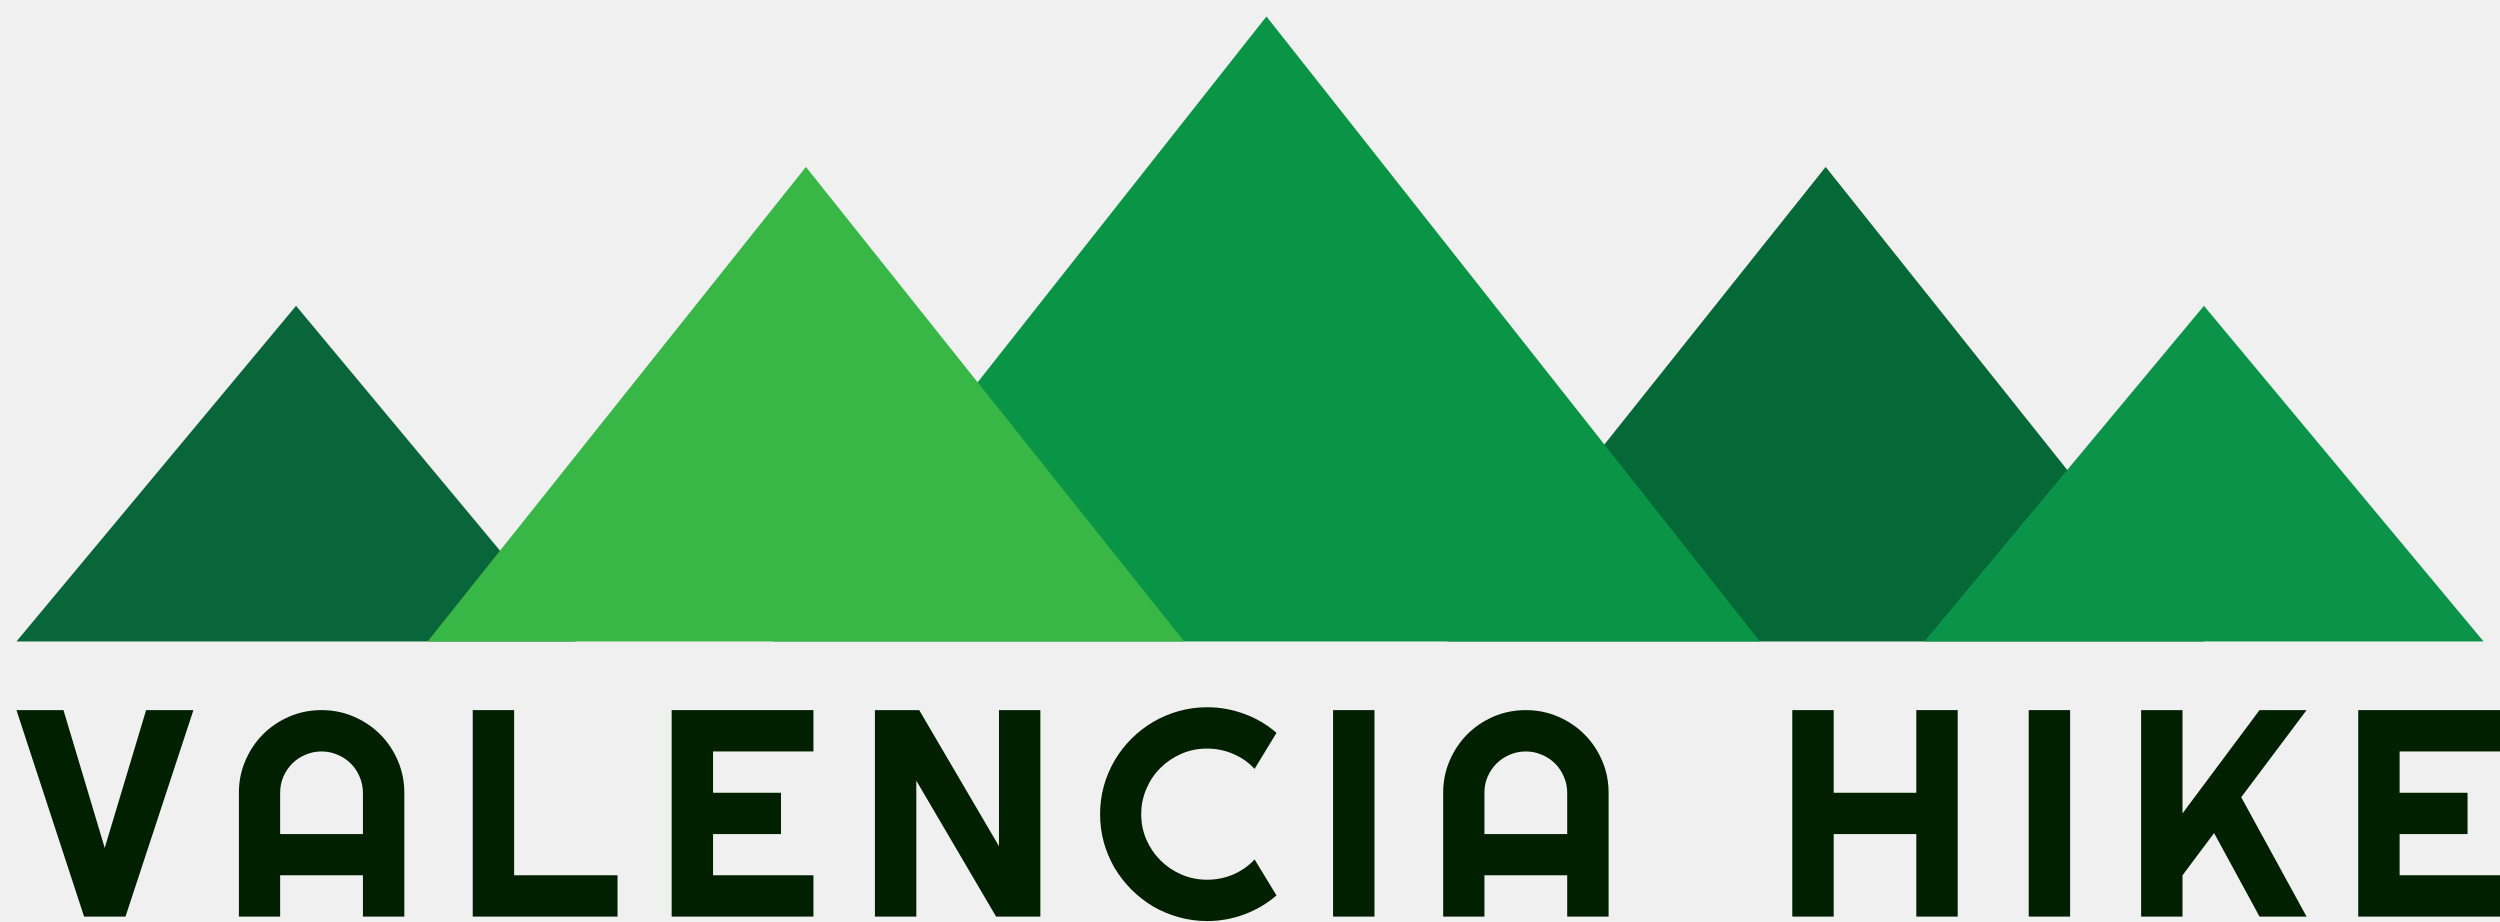
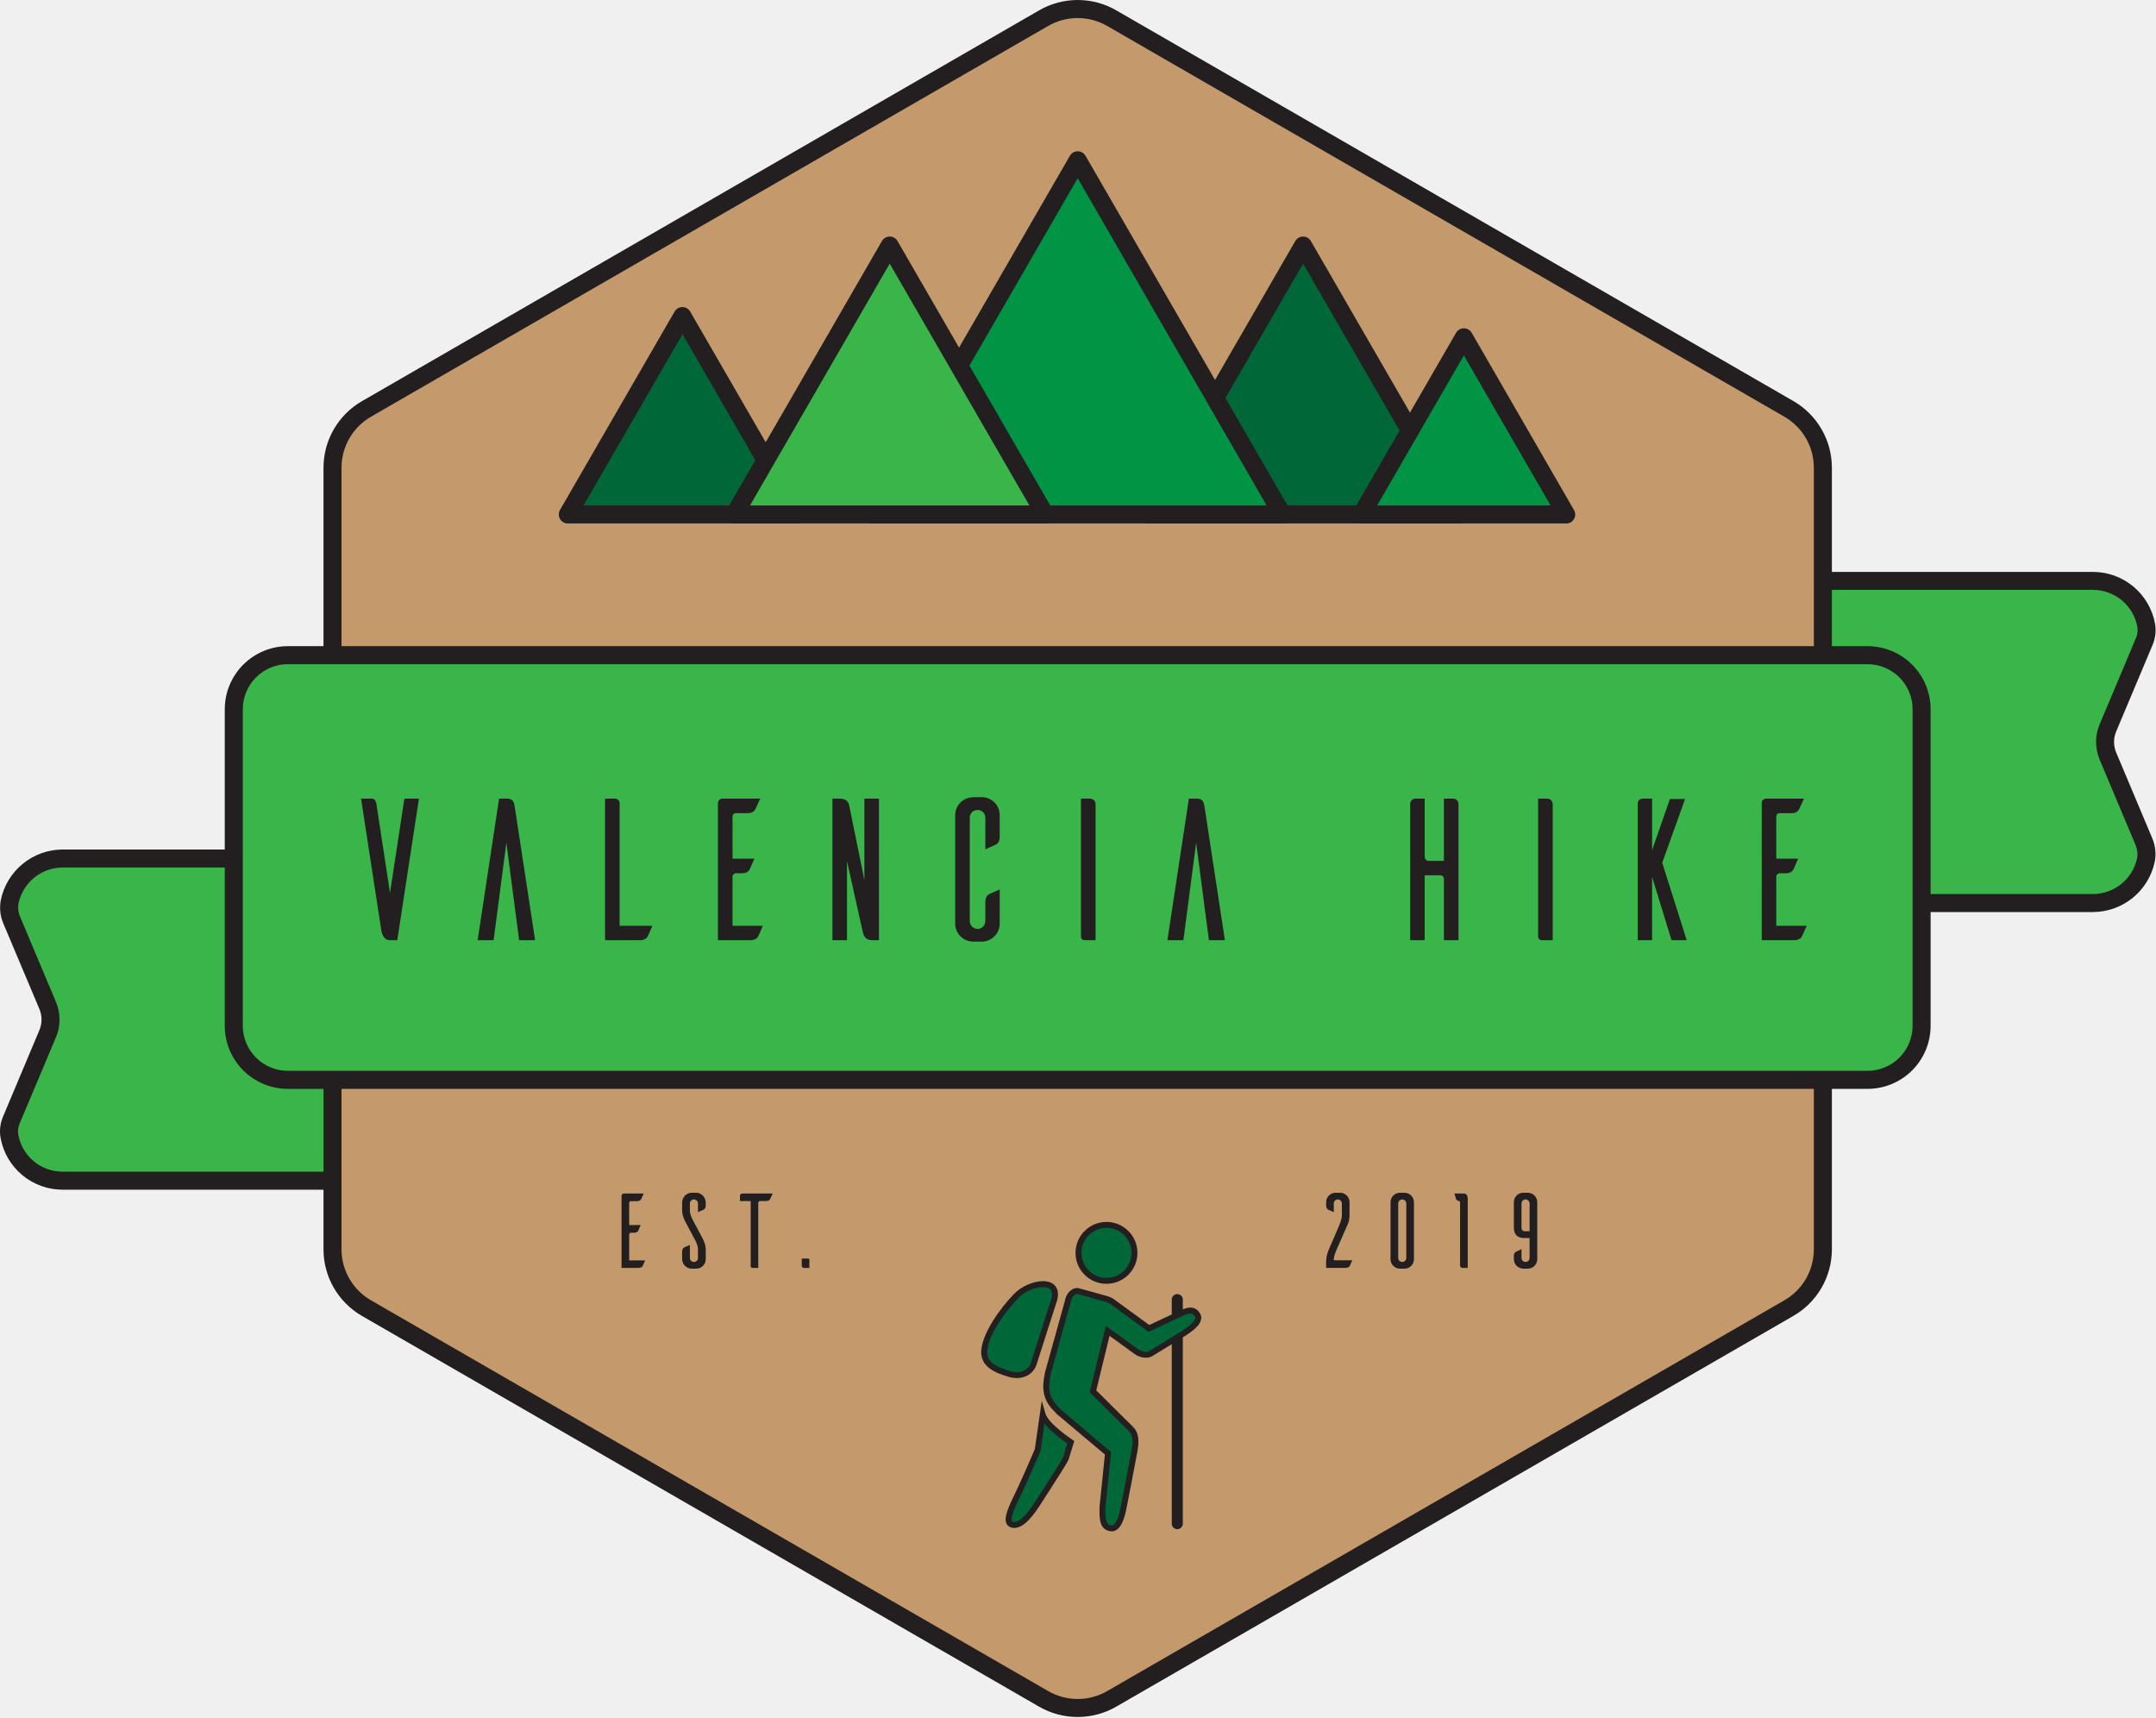
- <svg xmlns="http://www.w3.org/2000/svg" width="152" height="56" viewBox="0 0 152 56" fill="none">
-   <path d="M18 18.593L1 39H35L18 18.593Z" fill="#09663A" />
-   <path d="M111 10.148L88 39H134L111 10.148Z" fill="#056837" />
-   <path d="M134 18.593L117 39H151L134 18.593Z" fill="#0B9349" />
-   <path d="M77 1L47 39H107L77 1Z" fill="#0A9446" />
-   <path d="M49 10.148L26 39H72L49 10.148Z" fill="#38B746" />
-   <path d="M11.76 43.175L7.63 55.729H5.113L1 43.175H3.859L6.367 51.553L8.884 43.175H11.76Z" fill="#002000" />
-   <path d="M22.066 50.712V48.2C22.066 47.856 21.999 47.532 21.864 47.228C21.736 46.919 21.558 46.651 21.329 46.423C21.102 46.195 20.832 46.017 20.523 45.889C20.219 45.755 19.894 45.688 19.549 45.688C19.204 45.688 18.877 45.755 18.567 45.889C18.263 46.017 17.997 46.195 17.769 46.423C17.541 46.651 17.36 46.919 17.226 47.228C17.097 47.532 17.033 47.856 17.033 48.2V50.712H22.066ZM24.583 55.729H22.066V53.216H17.033V55.729H14.525V48.2C14.525 47.505 14.656 46.855 14.919 46.248C15.182 45.635 15.539 45.101 15.989 44.646C16.445 44.191 16.977 43.832 17.585 43.569C18.199 43.306 18.854 43.175 19.549 43.175C20.245 43.175 20.897 43.306 21.505 43.569C22.119 43.832 22.654 44.191 23.11 44.646C23.566 45.101 23.925 45.635 24.188 46.248C24.451 46.855 24.583 47.505 24.583 48.2V55.729Z" fill="#002000" />
-   <path d="M37.546 55.729H28.742V43.175H31.259V53.216H37.546V55.729Z" fill="#002000" />
-   <path d="M49.457 55.729H40.837V43.175H49.457V45.688H43.354V48.2H47.484V50.712H43.354V53.216H49.457V55.729Z" fill="#002000" />
-   <path d="M63.254 55.729H60.562L55.712 47.465V55.729H53.195V43.175H55.888L60.737 51.448V43.175H63.254V55.729Z" fill="#002000" />
-   <path d="M77.611 54.442C77.027 54.944 76.372 55.329 75.647 55.597C74.922 55.866 74.171 56 73.393 56C72.797 56 72.221 55.921 71.666 55.764C71.116 55.612 70.599 55.396 70.114 55.116C69.634 54.83 69.196 54.488 68.798 54.092C68.401 53.695 68.059 53.257 67.772 52.779C67.492 52.294 67.272 51.778 67.115 51.229C66.963 50.675 66.886 50.1 66.886 49.504C66.886 48.909 66.963 48.334 67.115 47.78C67.272 47.225 67.492 46.709 67.772 46.23C68.059 45.746 68.401 45.305 68.798 44.908C69.196 44.512 69.634 44.173 70.114 43.893C70.599 43.607 71.116 43.388 71.666 43.236C72.221 43.079 72.797 43 73.393 43C74.171 43 74.922 43.134 75.647 43.403C76.372 43.665 77.027 44.05 77.611 44.558L76.278 46.747C75.91 46.35 75.475 46.047 74.972 45.836C74.469 45.62 73.943 45.513 73.393 45.513C72.838 45.513 72.318 45.617 71.832 45.828C71.347 46.038 70.923 46.324 70.561 46.685C70.198 47.041 69.912 47.465 69.701 47.955C69.491 48.439 69.386 48.956 69.386 49.504C69.386 50.053 69.491 50.569 69.701 51.054C69.912 51.532 70.198 51.953 70.561 52.315C70.923 52.676 71.347 52.962 71.832 53.172C72.318 53.383 72.838 53.487 73.393 53.487C73.943 53.487 74.469 53.383 74.972 53.172C75.475 52.956 75.91 52.65 76.278 52.253L77.611 54.442Z" fill="#002000" />
-   <path d="M83.568 55.729H81.051V43.175H83.568V55.729Z" fill="#002000" />
-   <path d="M95.286 50.712V48.2C95.286 47.856 95.219 47.532 95.084 47.228C94.956 46.919 94.778 46.651 94.549 46.423C94.322 46.195 94.052 46.017 93.743 45.889C93.439 45.755 93.114 45.688 92.769 45.688C92.424 45.688 92.097 45.755 91.787 45.889C91.483 46.017 91.217 46.195 90.989 46.423C90.761 46.651 90.58 46.919 90.445 47.228C90.317 47.532 90.253 47.856 90.253 48.2V50.712H95.286ZM97.803 55.729H95.286V53.216H90.253V55.729H87.745V48.2C87.745 47.505 87.876 46.855 88.139 46.248C88.402 45.635 88.759 45.101 89.209 44.646C89.665 44.191 90.197 43.832 90.805 43.569C91.419 43.306 92.074 43.175 92.769 43.175C93.465 43.175 94.117 43.306 94.725 43.569C95.339 43.832 95.874 44.191 96.33 44.646C96.786 45.101 97.145 45.635 97.408 46.248C97.671 46.855 97.803 47.505 97.803 48.2V55.729Z" fill="#002000" />
-   <path d="M111.488 55.729H108.971V43.175H111.488V48.2H116.512V43.175H119.029V55.729H116.512V50.712H111.488V55.729Z" fill="#002000" />
-   <path d="M125.863 55.729H123.346V43.175H125.863V55.729Z" fill="#002000" />
-   <path d="M132.697 55.729H130.18V43.175H132.697V49.452L137.379 43.175H140.238L136.266 48.471L140.238 55.729H137.379L134.617 50.651L132.697 53.216V55.729Z" fill="#002000" />
-   <path d="M152 55.729H143.38V43.175H152V45.688H145.897V48.2H150.027V50.712H145.897V53.216H152V55.729Z" fill="#002000" />
+ <svg xmlns="http://www.w3.org/2000/svg" width="560" height="446" viewBox="0 0 560 446" fill="none">
+   <g clip-path="url(#clip0_862_92)">
+     <path d="M207.39 306.658H16.265C12.98 306.644 9.803 305.485 7.282 303.381C4.761 301.277 3.052 298.36 2.452 295.133C2.207 293.714 2.377 292.254 2.942 290.928L12.401 268.451C12.884 267.302 13.132 266.068 13.132 264.822C13.132 263.575 12.884 262.341 12.401 261.192L3.056 238.979C2.4 237.482 2.21 235.822 2.509 234.215C3.166 231.05 4.891 228.207 7.395 226.161C9.899 224.115 13.03 222.991 16.265 222.976H207.39C211.111 222.988 214.675 224.47 217.305 227.099C219.935 229.729 221.417 233.291 221.428 237.009V292.63C221.416 296.347 219.933 299.908 217.303 302.537C214.673 305.165 211.11 306.647 207.39 306.658Z" fill="#39B54A" />
+     <path d="M207.39 308.994H16.264C12.428 308.994 8.714 307.649 5.769 305.192C2.824 302.735 0.836 299.324 0.15 295.552C-0.181 293.684 0.039 291.761 0.785 290.016L10.24 267.539C10.602 266.676 10.789 265.749 10.789 264.813C10.789 263.877 10.602 262.95 10.24 262.087L0.882 239.887C0.046 237.953 -0.186 235.812 0.216 233.743C0.981 230.051 2.993 226.734 5.915 224.348C8.837 221.962 12.491 220.653 16.264 220.64H207.39C211.733 220.645 215.896 222.371 218.967 225.44C222.038 228.509 223.765 232.669 223.769 237.009V292.63C223.764 296.969 222.036 301.129 218.965 304.196C215.895 307.264 211.732 308.99 207.39 308.994ZM16.264 225.317C13.568 225.324 10.955 226.259 8.867 227.965C6.779 229.67 5.342 232.042 4.798 234.682C4.591 235.827 4.734 237.008 5.208 238.071L14.553 260.28C15.154 261.718 15.463 263.26 15.463 264.817C15.463 266.375 15.154 267.917 14.553 269.355L5.094 291.832C4.703 292.738 4.583 293.738 4.75 294.71C5.238 297.405 6.658 299.843 8.762 301.598C10.866 303.353 13.52 304.314 16.26 304.314H207.39C210.491 304.31 213.465 303.078 215.658 300.887C217.851 298.696 219.086 295.725 219.09 292.626V237.009C219.087 233.909 217.853 230.937 215.66 228.745C213.466 226.553 210.492 225.32 207.39 225.317H16.264Z" fill="#231F20" />
+     <path d="M352.505 150.863H543.631C546.915 150.879 550.091 152.038 552.611 154.142C555.131 156.246 556.839 159.162 557.439 162.388C557.684 163.808 557.514 165.268 556.95 166.593L547.49 189.071C547.007 190.22 546.759 191.454 546.759 192.7C546.759 193.946 547.007 195.18 547.49 196.329L556.835 218.538C557.491 220.036 557.681 221.695 557.382 223.302C556.725 226.467 555 229.311 552.496 231.357C549.992 233.402 546.861 234.527 543.627 234.541H352.505C348.785 234.529 345.221 233.047 342.591 230.418C339.96 227.789 338.478 224.226 338.468 220.508V164.892C338.479 161.175 339.962 157.613 342.592 154.985C345.222 152.357 348.786 150.875 352.505 150.863Z" fill="#39B54A" />
+     <path d="M543.631 236.881H352.505C348.163 236.877 343.999 235.151 340.928 232.082C337.858 229.013 336.131 224.852 336.126 220.512V164.892C336.135 160.555 337.865 156.399 340.935 153.334C344.005 150.269 348.166 148.545 352.505 148.541H543.631C547.467 148.541 551.181 149.886 554.126 152.343C557.071 154.8 559.06 158.211 559.746 161.983C560.075 163.848 559.854 165.768 559.111 167.51L549.655 189.987C549.293 190.85 549.107 191.777 549.107 192.713C549.107 193.649 549.293 194.576 549.655 195.439L558.996 217.643C559.837 219.576 560.076 221.717 559.679 223.787C558.913 227.478 556.9 230.793 553.978 233.177C551.056 235.561 547.403 236.869 543.631 236.881ZM352.505 153.203C349.404 153.207 346.431 154.439 344.237 156.631C342.044 158.822 340.81 161.793 340.805 164.892V220.512C340.809 223.612 342.042 226.585 344.236 228.777C346.429 230.969 349.403 232.202 352.505 232.205H543.631C546.328 232.197 548.939 231.262 551.027 229.556C553.115 227.851 554.553 225.479 555.097 222.84C555.304 221.694 555.161 220.513 554.687 219.45L545.342 197.242C544.742 195.804 544.433 194.262 544.433 192.704C544.433 191.147 544.742 189.604 545.342 188.167L554.802 165.69C555.195 164.784 555.314 163.784 555.146 162.812C554.657 160.117 553.237 157.679 551.133 155.924C549.03 154.169 546.376 153.207 543.635 153.208L352.505 153.203Z" fill="#231F20" />
+     <path d="M95.162 106.23L271.125 4.703C273.799 3.159 276.832 2.346 279.919 2.346C283.007 2.346 286.04 3.159 288.713 4.703L464.677 106.23C467.351 107.773 469.572 109.992 471.116 112.664C472.66 115.336 473.474 118.367 473.475 121.453V324.508C473.474 327.594 472.66 330.625 471.116 333.297C469.572 335.969 467.351 338.188 464.677 339.731L288.713 441.259C286.04 442.803 283.007 443.616 279.919 443.616C276.832 443.616 273.799 442.803 271.125 441.259L95.162 339.731C92.488 338.188 90.268 335.969 88.724 333.297C87.181 330.625 86.368 327.594 86.368 324.508V121.449C86.369 118.364 87.182 115.334 88.725 112.663C90.269 109.991 92.489 107.773 95.162 106.23Z" fill="#C49A6C" />
+     <path d="M279.919 445.944C276.424 445.95 272.988 445.038 269.957 443.299L93.993 341.767C90.966 340.016 88.453 337.501 86.704 334.475C84.955 331.449 84.031 328.016 84.026 324.521V121.449C84.031 117.954 84.955 114.521 86.704 111.495C88.453 108.469 90.966 105.954 93.993 104.203L269.957 2.657C272.989 0.916 276.424 0 279.921 0C283.418 0 286.854 0.916 289.886 2.657L465.85 104.189C468.875 105.942 471.387 108.457 473.135 111.483C474.884 114.509 475.807 117.941 475.812 121.435V324.508C475.807 328.003 474.884 331.434 473.135 334.461C471.387 337.487 468.875 340.002 465.85 341.754L289.886 443.286C286.854 445.03 283.417 445.946 279.919 445.944ZM95.161 106.23L96.33 108.253C94.015 109.595 92.093 111.52 90.755 113.836C89.417 116.152 88.71 118.779 88.705 121.453V324.508C88.71 327.182 89.416 329.808 90.754 332.124C92.092 334.439 94.015 336.363 96.33 337.704L272.294 439.236C274.614 440.568 277.243 441.269 279.919 441.269C282.595 441.269 285.224 440.568 287.544 439.236L463.504 337.704C465.819 336.364 467.742 334.44 469.081 332.124C470.419 329.809 471.125 327.182 471.129 324.508V121.449C471.124 118.774 470.418 116.147 469.08 113.831C467.742 111.515 465.819 109.59 463.504 108.249L287.54 6.721C285.22 5.389 282.59 4.688 279.915 4.688C277.239 4.688 274.61 5.389 272.29 6.721L96.326 108.249L95.161 106.23Z" fill="#231F20" />
+     <path d="M177.265 82.109L192.145 107.865L207.024 133.617H177.265H147.505L162.385 107.865L177.265 82.109Z" fill="#006838" />
+     <path d="M207.024 135.958H147.488C147.075 135.958 146.669 135.85 146.311 135.644C145.953 135.437 145.657 135.14 145.451 134.782C145.246 134.424 145.139 134.018 145.141 133.605C145.143 133.192 145.254 132.788 145.463 132.432L175.218 80.923C175.423 80.567 175.718 80.271 176.074 80.065C176.43 79.86 176.834 79.751 177.245 79.751C177.656 79.751 178.06 79.86 178.416 80.065C178.771 80.271 179.066 80.567 179.271 80.923L209.04 132.449C209.249 132.805 209.36 133.21 209.362 133.623C209.364 134.036 209.257 134.442 209.052 134.8C208.846 135.158 208.55 135.455 208.192 135.661C207.834 135.868 207.428 135.976 207.015 135.975L207.024 135.958ZM151.558 131.281H202.971L177.287 86.785L151.558 131.281Z" fill="#231F20" />
+     <path d="M338.468 63.796L358.635 98.707L378.807 133.617H338.468H298.128L318.3 98.707L338.468 63.796Z" fill="#006838" />
+     <path d="M378.83 135.958H298.124C297.711 135.958 297.305 135.85 296.948 135.644C296.59 135.437 296.293 135.14 296.088 134.782C295.882 134.424 295.775 134.018 295.777 133.605C295.78 133.192 295.891 132.788 296.1 132.432L336.435 62.611C336.64 62.254 336.935 61.959 337.291 61.753C337.647 61.547 338.05 61.439 338.462 61.439C338.873 61.439 339.276 61.547 339.632 61.753C339.988 61.959 340.283 62.254 340.488 62.611L380.827 132.432C381.037 132.788 381.148 133.192 381.15 133.605C381.152 134.018 381.045 134.424 380.839 134.782C380.634 135.14 380.337 135.437 379.98 135.644C379.622 135.85 379.216 135.958 378.803 135.958H378.83ZM302.182 131.281H374.755L338.468 68.472L302.182 131.281Z" fill="#231F20" />
+     <path d="M380.227 87.622L393.515 110.62L406.803 133.617H380.227H353.656L366.944 110.62L380.227 87.622Z" fill="#009444" />
+     <path d="M406.802 135.958H353.656C353.243 135.959 352.836 135.852 352.478 135.645C352.12 135.439 351.822 135.142 351.616 134.784C351.41 134.426 351.303 134.019 351.305 133.606C351.307 133.193 351.418 132.788 351.627 132.432L378.203 86.432C378.409 86.077 378.704 85.782 379.06 85.578C379.415 85.373 379.819 85.265 380.229 85.265C380.64 85.265 381.043 85.373 381.399 85.578C381.754 85.782 382.05 86.077 382.256 86.432L408.818 132.449C409.027 132.805 409.138 133.21 409.141 133.623C409.143 134.036 409.036 134.442 408.83 134.8C408.624 135.158 408.328 135.455 407.97 135.661C407.613 135.868 407.207 135.976 406.794 135.975L406.802 135.958ZM357.709 131.281H402.75L380.227 92.299L357.709 131.281Z" fill="#231F20" />
+     <path d="M485.082 170.163H74.756C67.003 170.163 60.718 176.444 60.718 184.192V266.442C60.718 274.189 67.003 280.47 74.756 280.47H485.082C492.835 280.47 499.12 274.189 499.12 266.442V184.192C499.12 176.444 492.835 170.163 485.082 170.163Z" fill="#39B54A" />
+     <path d="M485.082 282.806H74.756C70.414 282.801 66.252 281.076 63.182 278.008C60.112 274.94 58.386 270.78 58.381 266.441V184.192C58.386 179.853 60.112 175.693 63.182 172.625C66.252 169.557 70.414 167.832 74.756 167.827H485.082C489.424 167.831 493.587 169.556 496.657 172.624C499.727 175.692 501.453 179.853 501.457 184.192V266.441C501.453 270.781 499.727 274.941 496.657 278.009C493.587 281.077 489.424 282.802 485.082 282.806ZM74.756 172.503C71.656 172.508 68.684 173.741 66.492 175.932C64.301 178.123 63.068 181.094 63.064 184.192V266.441C63.071 269.537 64.306 272.504 66.497 274.692C68.688 276.881 71.658 278.112 74.756 278.117H485.082C488.183 278.113 491.156 276.88 493.348 274.689C495.541 272.498 496.774 269.527 496.778 266.428V184.192C496.774 181.093 495.541 178.122 493.348 175.931C491.156 173.739 488.183 172.507 485.082 172.503H74.756Z" fill="#231F20" />
+     <path d="M279.919 41.623L306.494 87.622L333.065 133.617H279.919H226.772L253.348 87.622L279.919 41.623Z" fill="#009444" />
+     <path d="M333.065 135.957H226.782C226.369 135.958 225.963 135.85 225.605 135.644C225.247 135.437 224.951 135.14 224.745 134.782C224.54 134.424 224.432 134.018 224.435 133.605C224.437 133.192 224.548 132.787 224.757 132.432L277.895 40.455C278.101 40.1 278.396 39.805 278.752 39.6C279.107 39.395 279.511 39.287 279.921 39.287C280.332 39.287 280.735 39.395 281.091 39.6C281.446 39.805 281.742 40.1 281.948 40.455L335.094 132.449C335.304 132.805 335.415 133.211 335.417 133.624C335.419 134.037 335.311 134.443 335.105 134.801C334.899 135.16 334.602 135.457 334.244 135.663C333.885 135.869 333.479 135.977 333.065 135.975V135.957ZM230.826 131.281H328.995L279.919 46.29L230.826 131.281Z" fill="#231F20" />
+     <path d="M231.095 63.796L251.262 98.707L271.434 133.617H231.095H190.76L210.927 98.707L231.095 63.796Z" fill="#39B54A" />
+     <path d="M271.434 135.958H190.755C190.342 135.959 189.936 135.85 189.579 135.644C189.221 135.437 188.924 135.14 188.719 134.782C188.513 134.424 188.406 134.018 188.408 133.605C188.41 133.192 188.522 132.788 188.731 132.432L229.07 62.611C229.274 62.254 229.569 61.958 229.924 61.752C230.28 61.546 230.684 61.438 231.095 61.438C231.506 61.438 231.91 61.546 232.267 61.752C232.623 61.958 232.918 62.254 233.123 62.611L273.458 132.432C273.667 132.788 273.779 133.192 273.781 133.605C273.783 134.018 273.676 134.424 273.47 134.782C273.265 135.14 272.968 135.437 272.611 135.644C272.253 135.85 271.847 135.959 271.434 135.958ZM194.808 131.281H267.381L231.09 68.472L194.808 131.281Z" fill="#231F20" />
+     <path d="M294.665 325.402C294.665 329.413 291.412 332.665 287.398 332.665C283.384 332.665 280.13 329.413 280.13 325.402C280.13 321.39 283.384 318.138 287.398 318.138C291.412 318.138 294.665 321.39 294.665 325.402Z" fill="#006838" />
+     <path fill-rule="evenodd" clip-rule="evenodd" d="M287.398 318.91C283.811 318.91 280.903 321.816 280.903 325.402C280.903 328.987 283.811 331.893 287.398 331.893C290.985 331.893 293.893 328.987 293.893 325.402C293.893 321.816 290.985 318.91 287.398 318.91ZM279.357 325.402C279.357 320.964 282.957 317.366 287.398 317.366C291.838 317.366 295.438 320.964 295.438 325.402C295.438 329.84 291.838 333.437 287.398 333.437C282.957 333.437 279.357 329.84 279.357 325.402Z" fill="#231F20" />
+     <path d="M270.843 367.462L269.547 376.541C269.547 376.541 266.204 384.475 263.906 389.133C262.168 392.659 261.348 395.206 262.543 395.845C264.378 396.819 266.839 394.633 269.419 390.614C273.745 383.875 275.972 380.504 276.806 378.864L278.129 374.584C278.129 374.584 271.69 370.34 270.843 367.462Z" fill="#006838" />
+     <path fill-rule="evenodd" clip-rule="evenodd" d="M270.581 363.834L271.584 367.244C271.746 367.792 272.209 368.491 272.913 369.273C273.601 370.037 274.454 370.81 275.296 371.508C276.137 372.204 276.953 372.813 277.56 373.249C277.863 373.467 278.113 373.641 278.287 373.759C278.374 373.819 278.441 373.864 278.487 373.895C278.51 373.91 278.527 373.922 278.538 373.929L278.551 373.938L278.554 373.94L279.038 374.259L277.524 379.155L277.494 379.214C276.808 380.564 275.218 383.032 272.401 387.406C271.701 388.493 270.925 389.697 270.069 391.031C268.763 393.066 267.448 394.701 266.182 395.707C264.936 396.697 263.514 397.235 262.181 396.527L262.179 396.526C261.62 396.227 261.339 395.709 261.246 395.15C261.157 394.62 261.227 394.015 261.373 393.395C261.667 392.146 262.341 390.562 263.213 388.792C264.354 386.479 265.758 383.345 266.88 380.781C267.441 379.5 267.929 378.365 268.278 377.55C268.452 377.143 268.592 376.815 268.687 376.59C268.735 376.478 268.771 376.392 268.796 376.333L270.581 363.834ZM269.547 376.541C270.259 376.841 270.259 376.841 270.259 376.841L270.22 376.932C270.195 376.992 270.158 377.079 270.11 377.193C270.014 377.419 269.874 377.748 269.699 378.157C269.349 378.975 268.858 380.114 268.296 381.4C267.172 383.967 265.756 387.128 264.599 389.474C263.734 391.23 263.128 392.682 262.877 393.749C262.75 394.286 262.73 394.659 262.77 394.896C262.804 395.103 262.868 395.143 262.907 395.164C263.408 395.43 264.134 395.361 265.221 394.498C266.289 393.649 267.495 392.181 268.768 390.197C269.642 388.836 270.429 387.614 271.135 386.519C273.9 382.225 275.424 379.859 276.087 378.572L277.222 374.901C277.065 374.792 276.875 374.658 276.659 374.503C276.032 374.054 275.186 373.422 274.311 372.697C273.438 371.974 272.522 371.147 271.765 370.306C271.603 370.127 271.446 369.943 271.296 369.757L270.297 376.749L270.259 376.841L269.547 376.541Z" fill="#231F20" />
+     <path d="M311.077 341.622C310.054 339.691 308.259 340.388 306.45 341.252V337.655C306.466 337.559 306.461 337.461 306.435 337.368C306.409 337.274 306.363 337.187 306.3 337.113C306.237 337.039 306.159 336.98 306.07 336.939C305.982 336.898 305.886 336.877 305.789 336.877C305.692 336.877 305.596 336.898 305.507 336.939C305.419 336.98 305.341 337.039 305.278 337.113C305.215 337.187 305.169 337.274 305.143 337.368C305.117 337.461 305.112 337.559 305.127 337.655V341.882L298.424 345.029L288.814 338.021C288.514 337.81 288.182 337.647 287.831 337.541C287.786 337.511 287.739 337.484 287.69 337.461L280.104 335.35C279.064 335.059 277.63 336.166 277.361 337.995L272.188 356.585C271.394 360.419 271.372 363.262 274.795 366.409C274.832 366.482 274.877 366.551 274.927 366.616L287.796 377.445L286.371 391.319C286.265 394.744 286.468 396.727 288.642 396.952C290.675 397.163 291.571 392.941 291.782 391.874C291.782 391.874 294.384 378.582 294.697 376.709C295.011 374.836 295.205 372.623 293.815 371.208L283.888 361.353L287.712 345.655L295.174 351.054C296.148 351.754 297.643 352.12 298.742 351.644C298.742 351.644 302.358 349.44 305.127 347.739V395.828C305.153 395.985 305.234 396.127 305.355 396.23C305.476 396.333 305.63 396.389 305.789 396.389C305.948 396.389 306.102 396.333 306.223 396.23C306.344 396.127 306.425 395.985 306.45 395.828V346.906L307.773 346.078C309.754 344.786 311.848 343.063 311.077 341.622Z" fill="#006838" />
+     <path fill-rule="evenodd" clip-rule="evenodd" d="M280.312 334.606C280.312 334.607 280.312 334.607 280.312 334.607L287.96 336.735L288.02 336.763C288.065 336.785 288.11 336.808 288.154 336.833C288.548 336.963 288.92 337.151 289.259 337.39L289.265 337.394L298.51 344.135L304.355 341.392V337.706C304.335 337.524 304.349 337.339 304.399 337.161C304.455 336.96 304.554 336.773 304.689 336.613C304.825 336.454 304.993 336.326 305.183 336.238C305.373 336.15 305.58 336.105 305.789 336.105C305.998 336.105 306.205 336.15 306.395 336.238C306.585 336.326 306.753 336.454 306.889 336.613C307.024 336.773 307.123 336.96 307.179 337.161C307.228 337.338 307.243 337.524 307.223 337.706V340.063C307.811 339.83 308.425 339.648 309.019 339.618C309.533 339.592 310.062 339.676 310.557 339.956C311.051 340.236 311.449 340.676 311.759 341.259C312.389 342.439 311.751 343.598 311.039 344.414C310.291 345.27 309.198 346.071 308.196 346.724L308.19 346.728L307.223 347.334V395.891L307.213 395.953C307.158 396.29 306.984 396.597 306.723 396.819C306.462 397.04 306.131 397.162 305.789 397.162C305.447 397.162 305.116 397.04 304.855 396.819C304.594 396.597 304.42 396.29 304.365 395.953L304.355 395.891V349.119C303.296 349.768 302.206 350.434 301.299 350.989C300.673 351.37 300.135 351.699 299.752 351.932L299.144 352.303L299.144 352.303C299.144 352.303 299.144 352.303 298.742 351.644L299.144 352.303L299.098 352.331L299.049 352.353C298.32 352.669 297.506 352.688 296.768 352.549C296.026 352.409 295.304 352.098 294.723 351.68L294.721 351.679L288.19 346.954L284.742 361.113L294.363 370.664L294.367 370.668C295.226 371.543 295.568 372.642 295.664 373.718C295.759 374.785 295.618 375.887 295.459 376.836C295.301 377.785 294.569 381.591 293.881 385.141C293.536 386.92 293.201 388.64 292.952 389.916C292.828 390.554 292.725 391.08 292.653 391.448L292.541 392.022C292.541 392.023 292.541 392.023 291.784 391.875L292.541 392.022L292.54 392.025C292.433 392.563 292.144 393.955 291.604 395.2C291.336 395.818 290.982 396.457 290.514 396.936C290.036 397.427 289.38 397.805 288.563 397.72M288.563 397.72C287.902 397.651 287.325 397.441 286.859 397.05C286.395 396.661 286.103 396.146 285.917 395.574C285.559 394.473 285.547 392.986 285.599 391.295L285.6 391.268L286.985 377.772L274.366 367.154L274.316 367.089C274.268 367.026 274.223 366.961 274.182 366.894C272.435 365.263 271.509 363.653 271.153 361.909C270.797 360.164 271.031 358.365 271.432 356.428L271.437 356.403L276.605 337.832C276.772 336.769 277.276 335.888 277.927 335.303C278.57 334.726 279.452 334.366 280.312 334.606M298.39 350.954L298.947 350.614C299.33 350.381 299.868 350.053 300.493 349.671C301.743 348.907 303.339 347.932 304.723 347.081L305.678 346.495V346.479L307.357 345.427C308.333 344.79 309.275 344.085 309.875 343.398C310.512 342.669 310.535 342.247 310.396 341.986L310.394 341.983C310.192 341.602 309.982 341.406 309.796 341.3C309.61 341.195 309.386 341.145 309.097 341.16C308.472 341.192 307.707 341.507 306.784 341.948L305.9 342.37V342.372L305.679 342.476L305.678 342.477L298.338 345.922L288.364 338.649C288.133 338.486 287.877 338.362 287.606 338.279L287.499 338.247L287.405 338.185C287.404 338.184 287.403 338.183 287.402 338.183L279.896 336.094C279.715 336.043 279.361 336.091 278.96 336.452C278.577 336.796 278.235 337.364 278.126 338.107L278.119 338.155L272.94 356.767C272.55 358.652 272.379 360.185 272.667 361.6C272.951 362.993 273.7 364.353 275.318 365.841L275.418 365.933L275.481 366.054C275.487 366.066 275.494 366.078 275.501 366.089L288.606 377.117L287.143 391.37C287.09 393.089 287.127 394.297 287.387 395.097C287.51 395.477 287.669 395.714 287.852 395.867C288.032 396.018 288.296 396.14 288.722 396.184L288.722 396.184C288.922 396.204 289.139 396.134 289.408 395.859C289.686 395.573 289.951 395.129 290.187 394.585C290.655 393.505 290.919 392.254 291.024 391.725C291.024 391.725 291.025 391.725 291.025 391.724L291.137 391.152C291.208 390.784 291.311 390.258 291.436 389.62C291.684 388.345 292.019 386.625 292.364 384.847C293.055 381.282 293.781 377.505 293.935 376.581C294.09 375.657 294.202 374.717 294.125 373.855C294.049 373.005 293.795 372.292 293.267 371.752L283.034 361.594L287.233 344.355L295.625 350.427C295.625 350.427 295.625 350.427 295.626 350.427C296.019 350.71 296.531 350.932 297.055 351.031C297.561 351.127 298.027 351.098 298.39 350.954Z" fill="#231F20" />
+     <path d="M268.541 354.055C269.229 351.812 273.776 337.708 273.776 337.708C275.54 331.657 267.456 332.94 263.911 336.628C260.365 340.317 256.281 346.06 255.677 350.384C255.126 354.35 258.649 355.778 262.05 356.814C265.45 357.85 267.853 356.294 268.541 354.055Z" fill="#006838" />
+     <path fill-rule="evenodd" clip-rule="evenodd" d="M274.069 333.972C274.866 334.921 274.996 336.283 274.517 337.924L274.514 337.935L274.511 337.945L273.776 337.708C274.511 337.945 274.511 337.945 274.511 337.945L274.511 337.946L274.314 338.555C274.189 338.945 274.008 339.505 273.79 340.184C273.353 341.541 272.763 343.374 272.152 345.276C270.928 349.086 269.622 353.166 269.279 354.281C268.875 355.597 267.962 356.721 266.649 357.357C265.335 357.995 263.679 358.118 261.824 357.553C260.128 357.036 258.265 356.386 256.9 355.303C256.206 354.751 255.619 354.072 255.252 353.222C254.884 352.37 254.756 351.392 254.911 350.278L254.911 350.277C255.236 347.954 256.476 345.326 258.037 342.856C259.607 340.37 261.548 337.971 263.353 336.094C265.263 334.107 268.365 332.772 270.825 332.744C272.056 332.73 273.291 333.045 274.069 333.972ZM273.037 337.482C273.436 336.104 273.217 335.36 272.885 334.964C272.533 334.545 271.856 334.276 270.843 334.288C268.816 334.311 266.104 335.461 264.467 337.163C262.727 338.974 260.853 341.292 259.344 343.68C257.825 346.084 256.721 348.49 256.442 350.49M273.037 337.482L272.844 338.082C272.718 338.472 272.538 339.032 272.319 339.71C271.882 341.068 271.292 342.901 270.681 344.804C269.459 348.607 268.148 352.7 267.802 353.828C267.519 354.751 266.886 355.526 265.975 355.968C265.066 356.409 263.82 356.546 262.274 356.076C260.57 355.556 258.971 354.974 257.862 354.093C257.319 353.663 256.916 353.177 256.671 352.61C256.428 352.047 256.321 351.359 256.442 350.49" fill="#231F20" />
+     <path d="M163.426 327.35H167.571C167.35 327.847 167.018 328.62 166.935 328.786C166.797 329.034 166.493 329.311 165.858 329.311H161.437V310.533C161.465 310.229 161.713 309.98 162.045 309.98H167.212L166.549 311.416C166.438 311.665 166.134 311.969 165.499 311.969H163.896C163.62 311.969 163.426 312.162 163.426 312.438V318.182H166.41C166.189 318.679 165.858 319.48 165.775 319.645C165.637 319.894 165.361 320.17 164.725 320.17H163.896C163.647 320.17 163.426 320.391 163.426 320.64V327.35Z" fill="#231F20" />
+     <path d="M182.757 314.178C182.591 314.261 181.817 314.62 181.292 314.84V312.604C181.292 311.996 180.823 311.527 180.242 311.527C179.662 311.527 179.192 311.996 179.192 312.604V314.454C179.192 315.586 180.049 317.05 180.049 317.05L182.425 321.523C183.392 323.291 183.309 324.588 183.309 324.588V327.046C183.309 328.399 182.204 329.504 180.823 329.504H179.579C178.253 329.449 177.203 328.372 177.175 327.046V325.058C177.175 324.423 177.479 324.119 177.728 323.981C177.894 323.926 178.695 323.567 179.192 323.346V326.715C179.192 327.295 179.662 327.764 180.242 327.764C180.823 327.764 181.292 327.295 181.292 326.687V324.478C181.292 323.346 180.436 321.855 180.436 321.855L178.06 317.409C177.093 315.641 177.175 314.343 177.175 314.343V312.355C177.175 311.002 178.281 309.787 179.662 309.787H180.906C182.232 309.815 183.309 311.03 183.309 312.355V313.101C183.309 313.736 183.005 314.04 182.757 314.178Z" fill="#231F20" />
+     <path d="M200.706 309.98L200.042 311.416C199.932 311.665 199.628 311.941 198.993 311.941H197.445C197.169 311.941 196.975 312.162 196.948 312.41V329.311H195.539C195.069 329.311 194.986 329.034 194.986 328.896V311.941H192.195V310.588C192.195 310.256 192.472 309.98 192.803 309.98H200.706Z" fill="#231F20" />
+     <path d="M210.233 329.311H208.823C208.52 329.311 208.271 329.062 208.243 328.758V326.881H209.901C210.233 326.881 210.233 327.184 210.233 327.184V329.311Z" fill="#231F20" />
+     <path d="M108.816 207.418L103.191 244.193H101.299C99.406 244.193 99.091 241.934 99.038 241.619L93.781 207.418H96.672C96.935 207.418 97.566 207.628 97.776 208.837L101.299 231.9L105.031 207.418H108.816Z" fill="#231F20" />
+     <path d="M138.989 244.193H134.837L131.525 218.871L128.213 244.193H124.06L129.632 207.418H131.682C133.259 207.418 133.522 208.416 133.68 209.415L138.989 244.193Z" fill="#231F20" />
+     <path d="M160.941 240.463H169.457C169.036 241.409 168.405 242.88 168.248 243.195C167.985 243.668 167.407 244.193 166.197 244.193H157.156V207.418H159.784C160.415 207.471 160.941 207.944 160.941 208.574V240.463Z" fill="#231F20" />
+     <path d="M190.264 240.463H198.149C197.728 241.409 197.098 242.88 196.94 243.195C196.677 243.668 196.099 244.193 194.89 244.193H186.479V208.469C186.531 207.891 187.004 207.418 187.635 207.418H197.466L196.204 210.15C195.994 210.623 195.415 211.201 194.206 211.201H191.157C190.632 211.201 190.264 211.569 190.264 212.094V223.021H195.941C195.52 223.967 194.89 225.491 194.732 225.806C194.469 226.279 193.943 226.804 192.734 226.804H191.157C190.684 226.804 190.264 227.224 190.264 227.697V240.463Z" fill="#231F20" />
+     <path d="M228.303 207.418V244.193H226.568C224.518 244.193 224.202 242.565 224.045 241.829L219.997 223.652V244.193H216.212V207.418H217.947C220.049 207.418 220.417 208.416 220.628 209.467L224.518 228.59V207.418H228.303Z" fill="#231F20" />
+     <path d="M259.666 231.007V239.885C259.666 242.407 257.668 244.456 255.145 244.561H252.832C250.203 244.561 248.101 242.459 248.101 239.885V211.726C248.101 209.152 250.203 207.051 252.832 207.051H255.145C257.668 207.103 259.666 209.204 259.666 211.726V217.348C259.666 218.556 259.14 219.134 258.667 219.344L255.933 220.605V212.357C255.933 211.253 255.04 210.36 253.883 210.36C252.779 210.36 251.886 211.253 251.886 212.357V239.202C251.886 240.358 252.779 241.251 253.883 241.251C255.04 241.251 255.933 240.358 255.933 239.202V234.264C255.933 233.056 256.459 232.478 256.932 232.215C257.248 232.057 258.719 231.427 259.666 231.007Z" fill="#231F20" />
+     <path d="M280.778 207.418H283.038C284.142 207.418 284.563 208.259 284.563 208.889V244.193H281.882C280.988 244.193 280.83 243.668 280.778 243.405V207.418Z" fill="#231F20" />
+     <path d="M318.154 244.193H314.001L310.689 218.871L307.378 244.193H303.225L308.797 207.418H310.847C312.424 207.418 312.687 208.416 312.845 209.415L318.154 244.193Z" fill="#231F20" />
+     <path d="M375.043 207.418H377.303C378.46 207.418 378.828 208.259 378.828 208.889V244.193H375.043V228.17C374.99 227.697 374.622 227.329 374.149 227.329H370.049V244.193H366.264V208.889C366.264 208.259 366.632 207.418 367.788 207.418H370.049V222.286C370.049 223.337 370.469 223.599 371.363 223.599H375.043V207.418Z" fill="#231F20" />
+     <path d="M399.519 207.418H401.78C402.884 207.418 403.304 208.259 403.304 208.889V244.193H400.623C399.73 244.193 399.572 243.668 399.519 243.405V207.418Z" fill="#231F20" />
+     <path d="M438.105 244.193H434.162L429.115 227.75V244.193H425.383V208.837C425.383 207.681 426.172 207.471 426.592 207.418H429.115V220.815L433.741 207.523H437.684L431.744 224.072L438.105 244.193Z" fill="#231F20" />
+     <path d="M461.372 240.463H469.257C468.837 241.409 468.206 242.88 468.048 243.195C467.785 243.668 467.207 244.193 465.998 244.193H457.587V208.469C457.64 207.891 458.113 207.418 458.744 207.418H468.574L467.312 210.15C467.102 210.623 466.524 211.201 465.315 211.201H462.266C461.74 211.201 461.372 211.569 461.372 212.094V223.021H467.049C466.629 223.967 465.998 225.491 465.84 225.806C465.578 226.279 465.052 226.804 463.843 226.804H462.266C461.793 226.804 461.372 227.224 461.372 227.697V240.463Z" fill="#231F20" />
+     <path d="M347.486 311.527C346.906 311.527 346.436 311.996 346.436 312.576V314.84C345.911 314.62 345.138 314.261 344.972 314.178C344.723 314.04 344.447 313.736 344.447 313.101V312.245C344.447 310.892 345.552 309.787 346.906 309.787H348.067C349.42 309.787 350.526 310.892 350.526 312.245V315.586C350.526 315.586 350.553 316.939 350.084 317.933L347.293 324.285C347.293 324.285 346.436 326.135 346.436 327.019V327.322H351.244C351.023 327.847 350.691 328.593 350.609 328.758C350.47 329.007 350.166 329.311 349.531 329.311H344.447V327.626C344.447 327.626 344.392 326.163 345.276 324.229L347.68 318.651C347.68 318.651 348.536 316.774 348.536 315.807V312.576C348.536 311.996 348.067 311.527 347.486 311.527Z" fill="#231F20" />
+     <path d="M363.639 309.787H364.883C366.209 309.842 367.259 310.919 367.259 312.245V327.074C367.259 328.399 366.181 329.449 364.883 329.504H363.639C362.285 329.504 361.18 328.399 361.18 327.074V312.245C361.18 310.892 362.285 309.787 363.639 309.787ZM364.219 327.764C364.8 327.764 365.269 327.295 365.269 326.715V312.604C365.269 312.024 364.8 311.527 364.219 311.527C363.639 311.527 363.169 312.024 363.169 312.604V326.715C363.169 327.295 363.639 327.764 364.219 327.764Z" fill="#231F20" />
+     <path d="M377.747 309.98H380.179C380.179 309.98 381.229 309.87 381.229 311.306V329.311H379.847C379.516 329.311 379.239 329.034 379.239 328.703V312.383C379.239 312.162 379.184 311.969 378.88 311.913C378.493 311.83 378.272 311.61 378.189 311.416C378.107 311.251 377.968 310.477 377.747 309.98Z" fill="#231F20" />
+     <path d="M395.585 309.787H396.828C398.182 309.787 399.287 310.892 399.287 312.245V327.046C399.287 328.399 398.182 329.504 396.828 329.504H395.612C394.286 329.449 393.208 328.372 393.208 327.046V326.19C393.208 325.555 393.512 325.251 393.761 325.113C393.927 325.03 394.7 324.644 395.198 324.423V326.687C395.198 327.295 395.64 327.764 396.248 327.764C396.828 327.764 397.298 327.295 397.298 326.687V321.551H395.971C393.623 321.551 393.208 320.032 393.208 318.762V312.245C393.208 310.919 394.258 309.815 395.585 309.787ZM397.298 319.784V312.604C397.298 311.996 396.828 311.527 396.248 311.527C395.695 311.527 395.253 311.941 395.198 312.493V318.762C395.198 319.48 395.446 319.784 396.248 319.784H397.298Z" fill="#231F20" />
+   </g>
+   <defs>
+     <clipPath id="clip0_862_92">
+       <rect width="560" height="446" fill="white" />
+     </clipPath>
+   </defs>
</svg>
